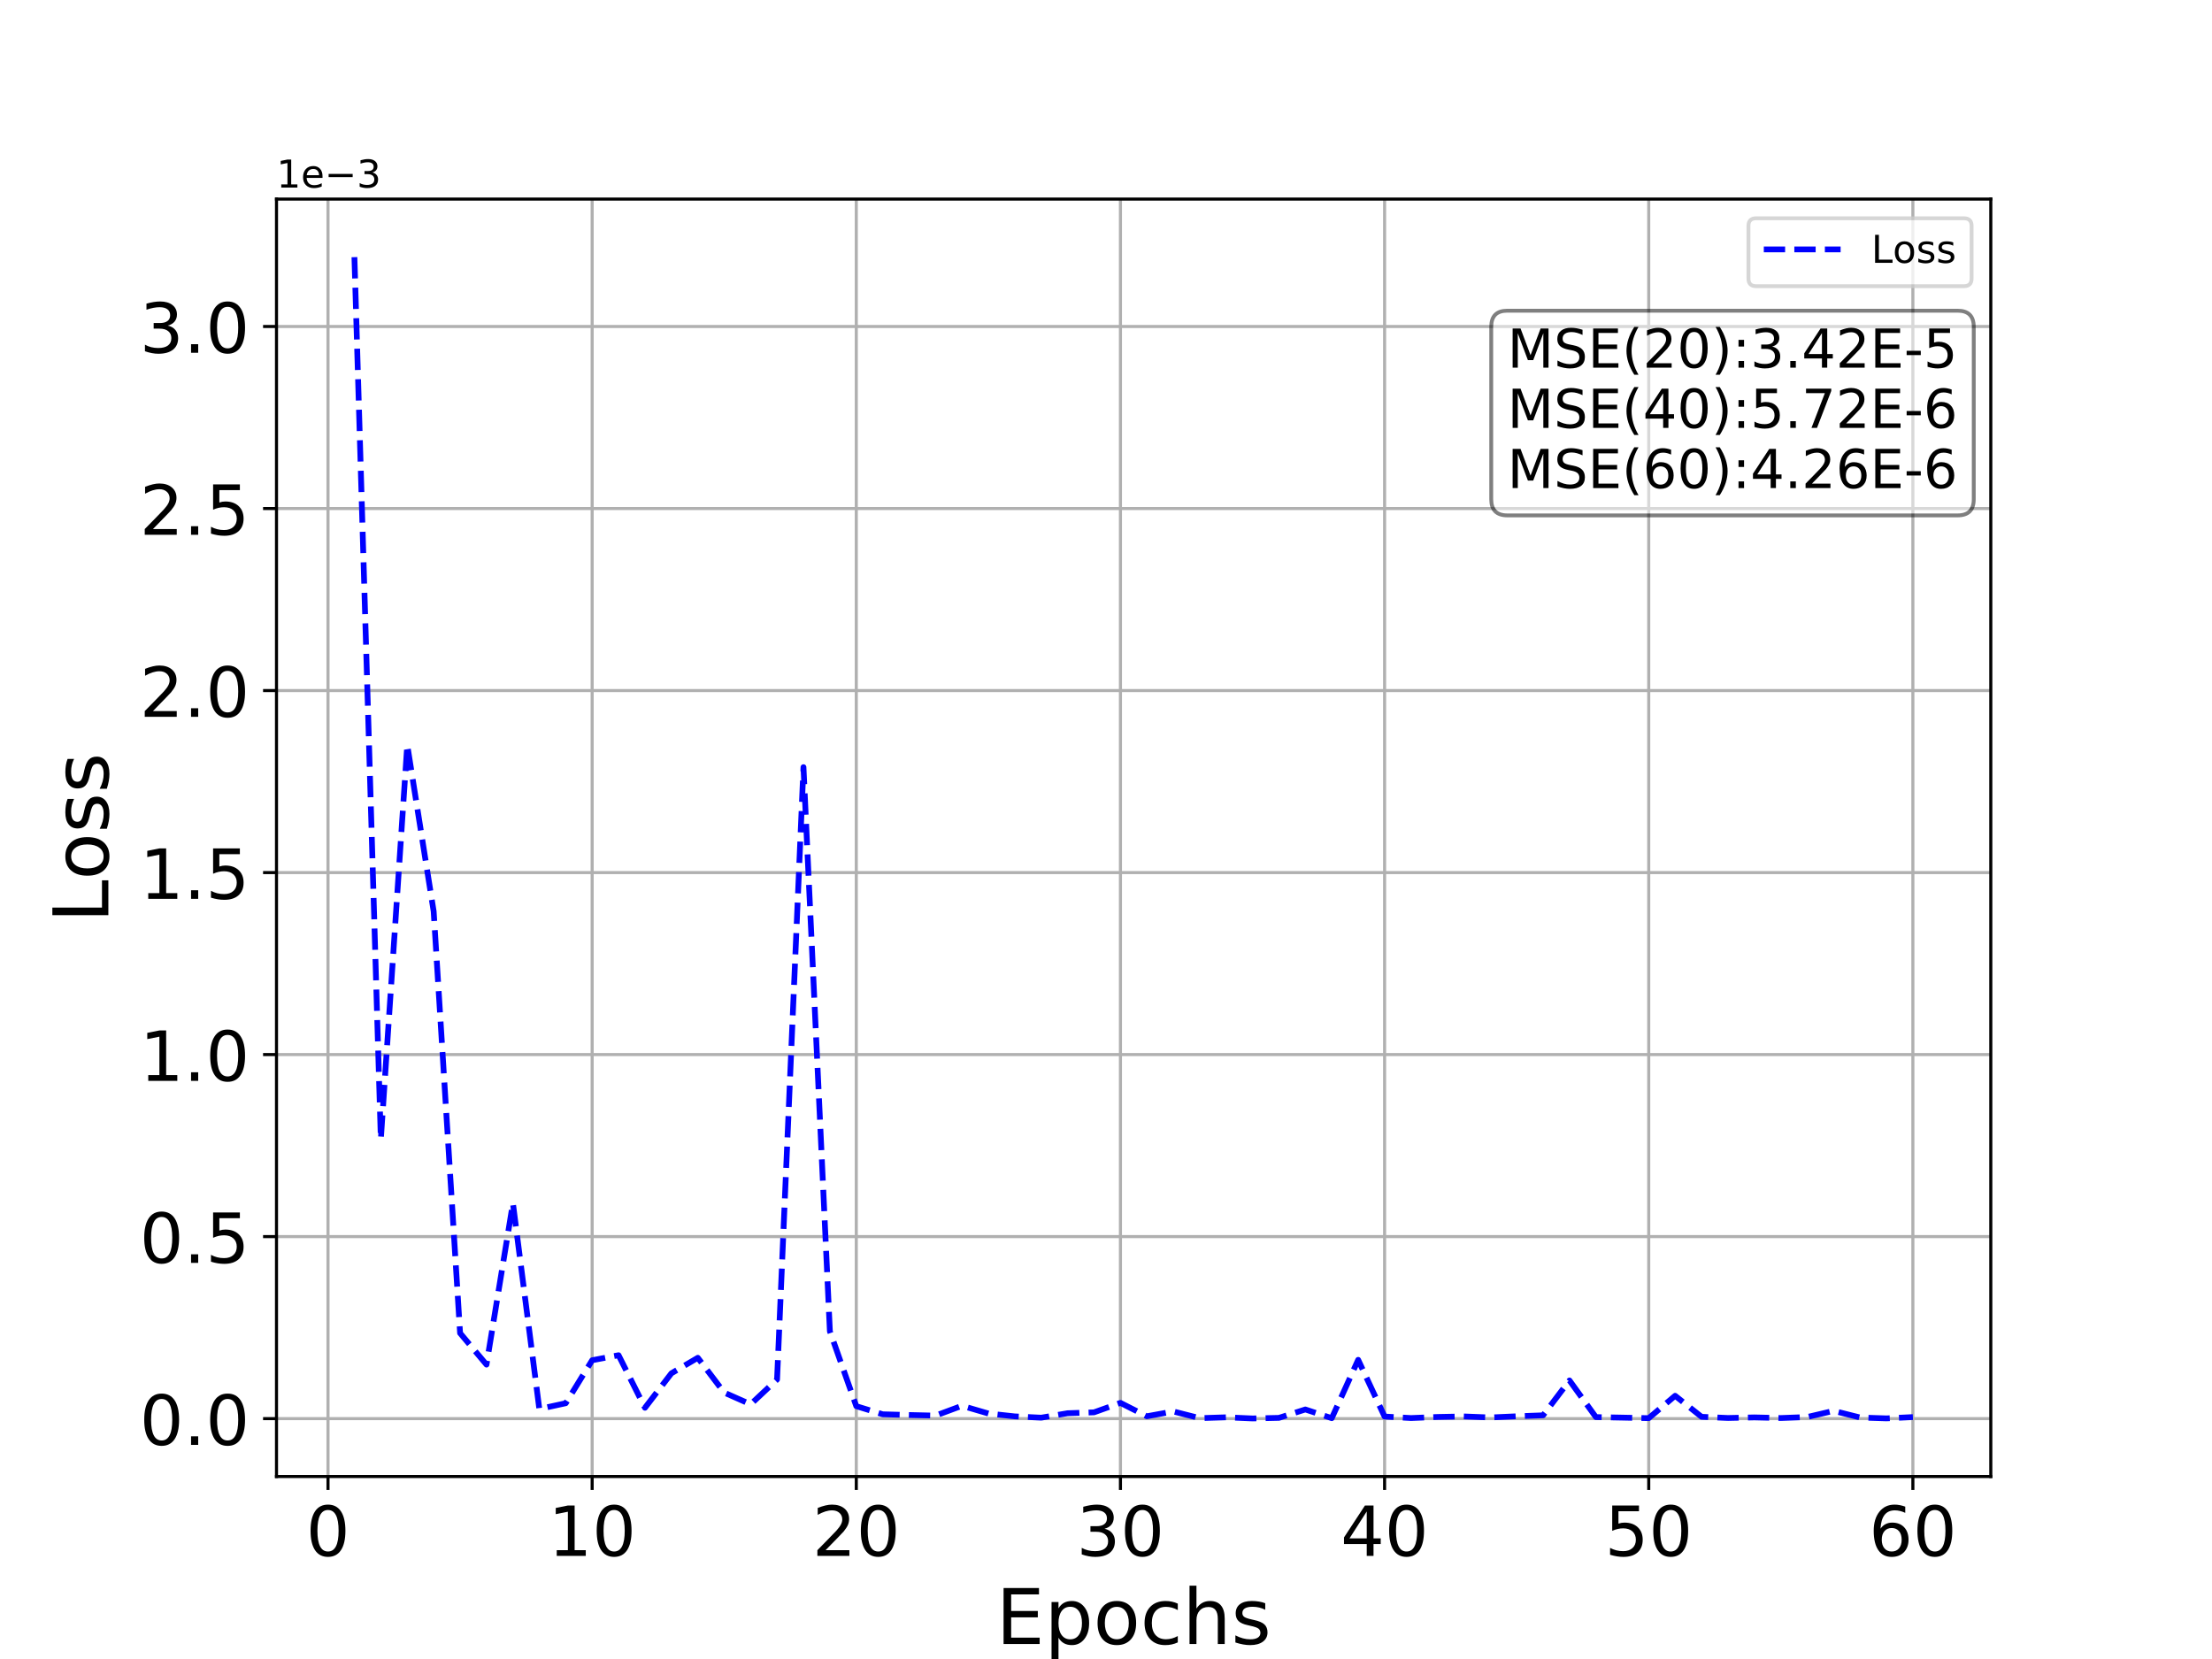
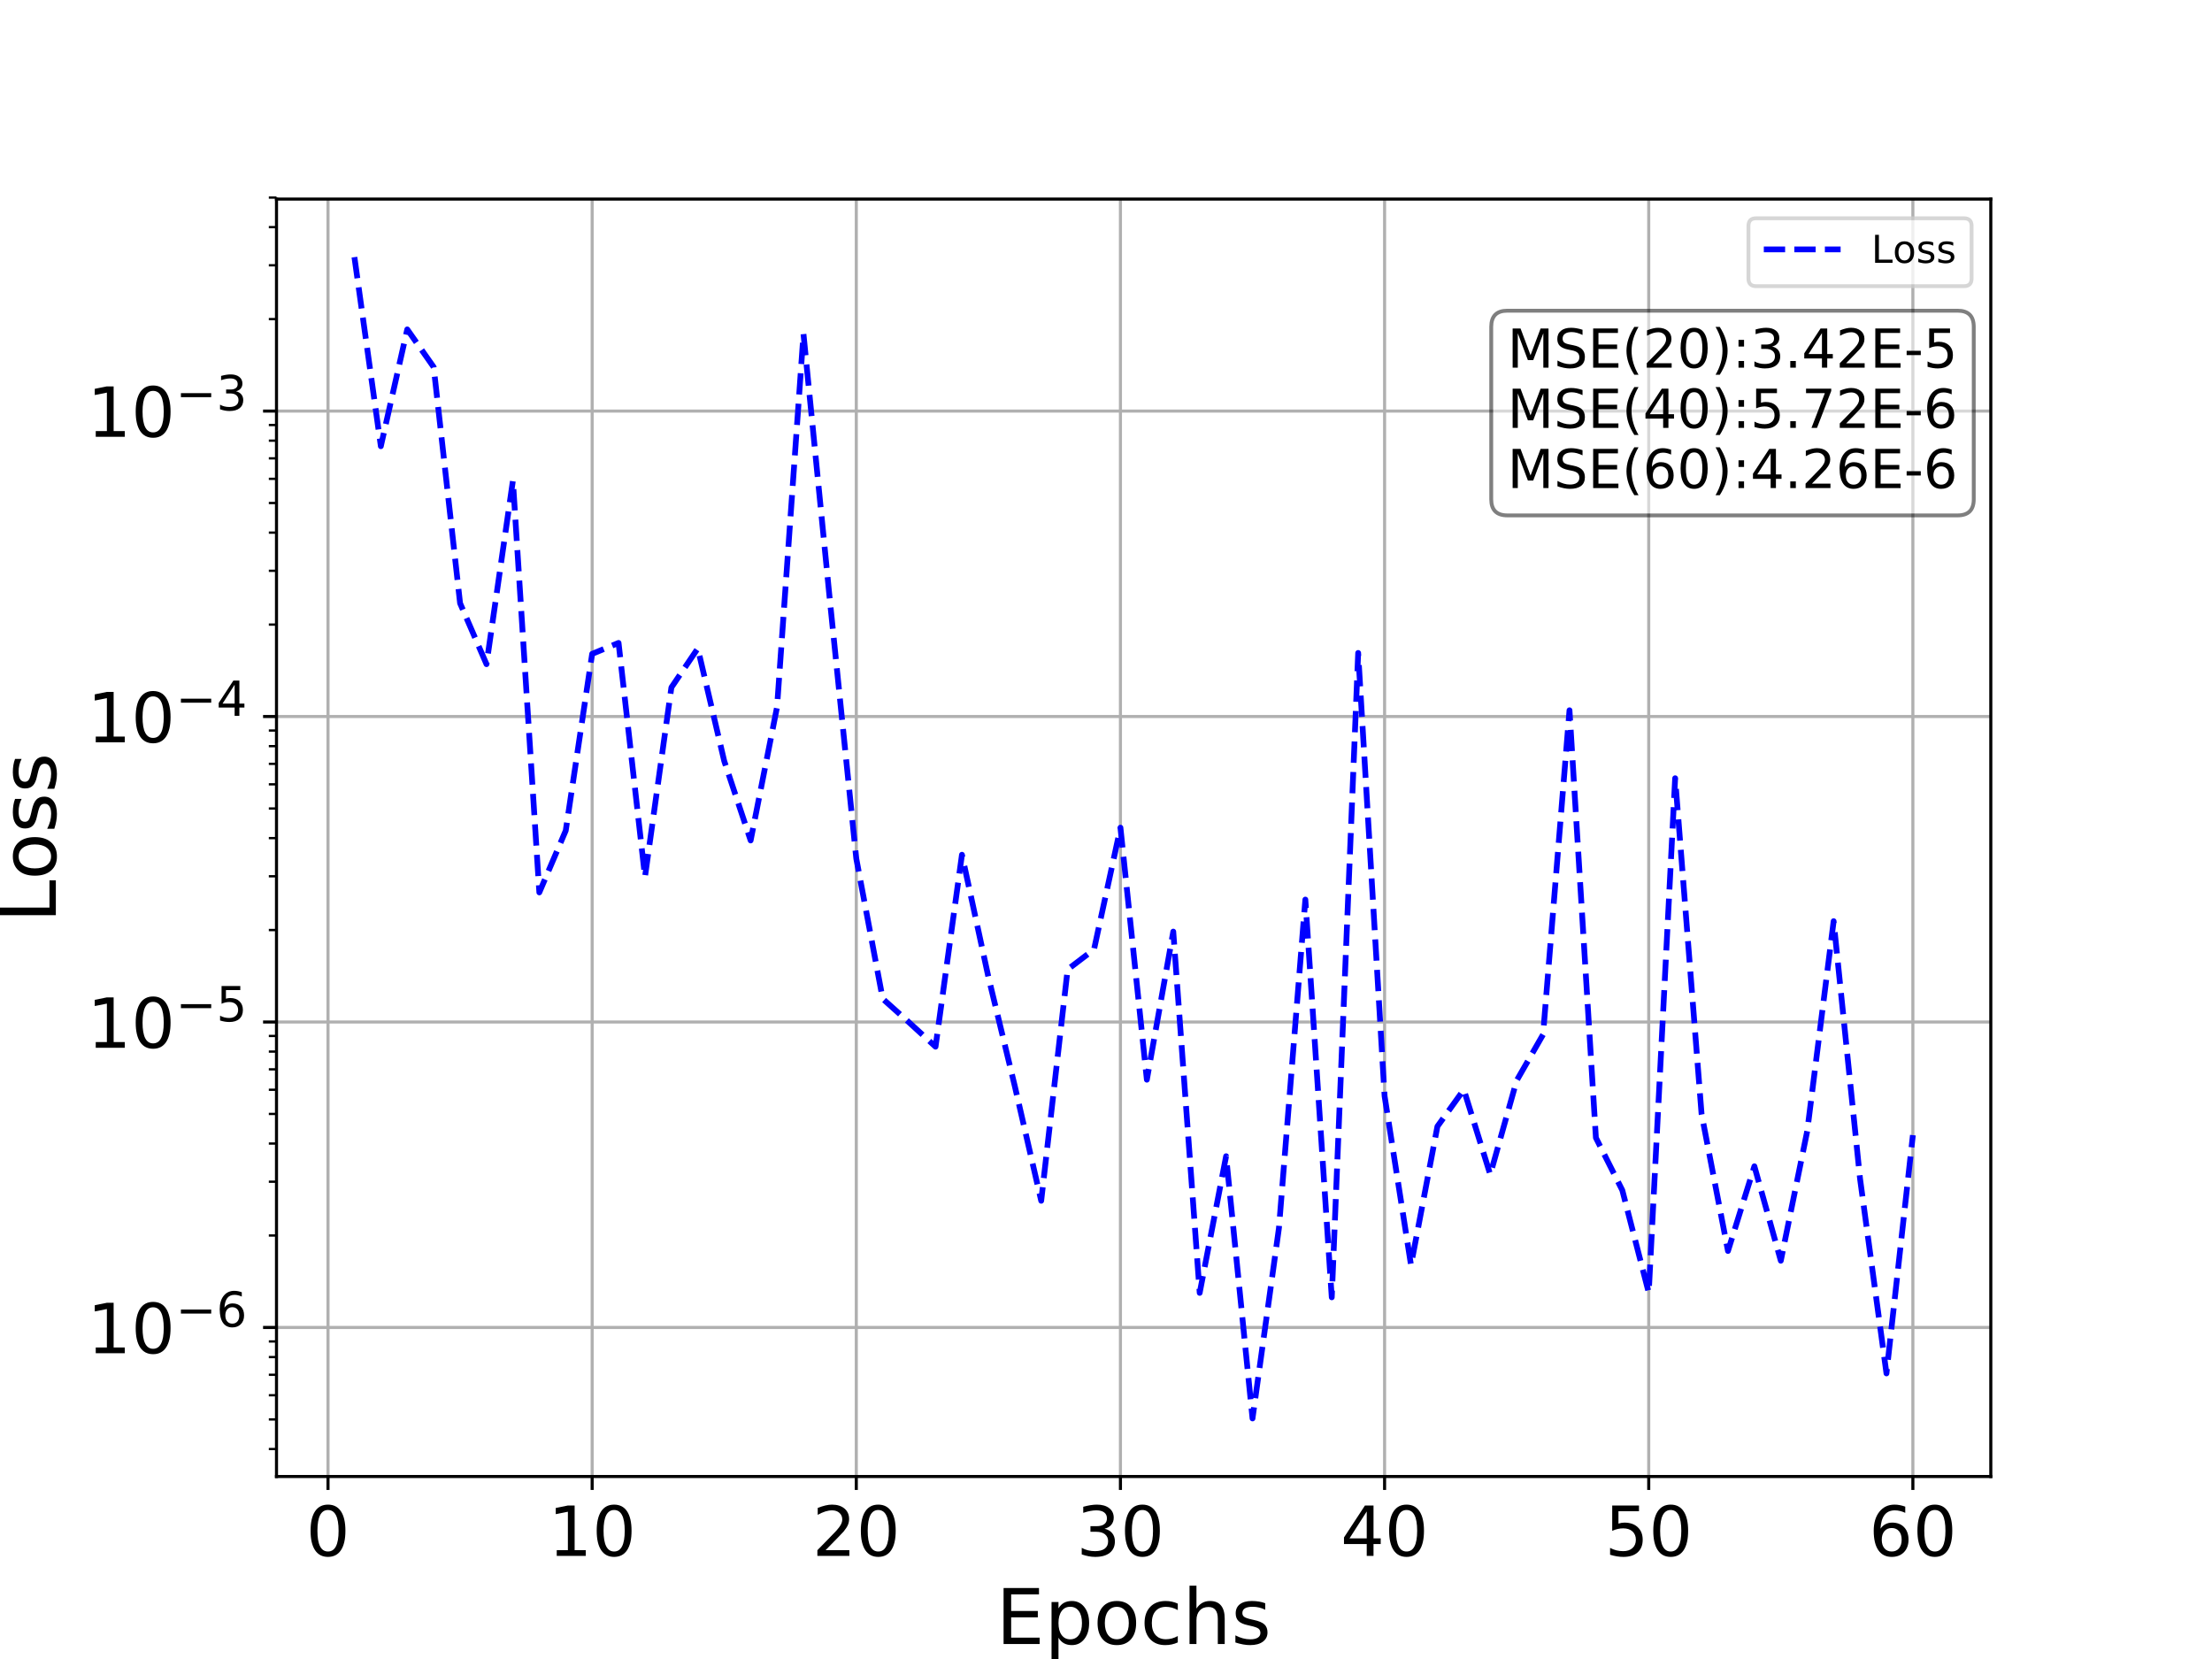
<svg xmlns="http://www.w3.org/2000/svg" xmlns:xlink="http://www.w3.org/1999/xlink" height="432pt" version="1.1" viewBox="0 0 576 432" width="576pt">
  <defs>
    <style type="text/css">
*{stroke-linecap:butt;stroke-linejoin:round;}
  </style>
  </defs>
  <g id="figure_1">
    <g id="patch_1">
      <path d="M 0 432  L 576 432  L 576 0  L 0 0  z " style="fill:#ffffff;" />
    </g>
    <g id="axes_1">
      <g id="patch_2">
        <path d="M 72 384.48  L 518.4 384.48  L 518.4 51.84  L 72 51.84  z " style="fill:#ffffff;" />
      </g>
      <g id="matplotlib.axis_1">
        <g id="xtick_1">
          <g id="line2d_1">
-             <path clip-path="url(#p866dbdeb23)" d="M 85.413 384.48  L 85.413 51.84  " style="fill:none;stroke:#b0b0b0;stroke-linecap:square;stroke-width:0.8;" />
+             <path clip-path="url(#pf0bba46050)" d="M 85.413 384.48  L 85.413 51.84  " style="fill:none;stroke:#b0b0b0;stroke-linecap:square;stroke-width:0.8;" />
          </g>
          <g id="line2d_2">
            <defs>
-               <path d="M 0 0  L 0 3.5  " id="me9e235e0fc" style="stroke:#000000;stroke-width:0.8;" />
-             </defs>
-             <g>
-               <use style="stroke:#000000;stroke-width:0.8;" x="85.413" xlink:href="#me9e235e0fc" y="384.48" />
+               <path d="M 0 0  L 0 3.5  " id="ma2c9f12fac" style="stroke:#000000;stroke-width:0.8;" />
+             </defs>
+             <g>
+               <use style="stroke:#000000;stroke-width:0.8;" x="85.413" xlink:href="#ma2c9f12fac" y="384.48" />
            </g>
          </g>
          <g id="text_1">
            <defs>
              <path d="M 31.781 66.406  Q 24.172 66.406 20.328 58.906  Q 16.5 51.422 16.5 36.375  Q 16.5 21.391 20.328 13.891  Q 24.172 6.391 31.781 6.391  Q 39.453 6.391 43.281 13.891  Q 47.125 21.391 47.125 36.375  Q 47.125 51.422 43.281 58.906  Q 39.453 66.406 31.781 66.406  z M 31.781 74.219  Q 44.047 74.219 50.516 64.516  Q 56.984 54.828 56.984 36.375  Q 56.984 17.969 50.516 8.266  Q 44.047 -1.422 31.781 -1.422  Q 19.531 -1.422 13.062 8.266  Q 6.594 17.969 6.594 36.375  Q 6.594 54.828 13.062 64.516  Q 19.531 74.219 31.781 74.219  z " id="DejaVuSans-30" />
            </defs>
            <g transform="translate(79.68639 405.1572)scale(0.18 -0.18)">
              <use xlink:href="#DejaVuSans-30" />
            </g>
          </g>
        </g>
        <g id="xtick_2">
          <g id="line2d_3">
-             <path clip-path="url(#p866dbdeb23)" d="M 154.195 384.48  L 154.195 51.84  " style="fill:none;stroke:#b0b0b0;stroke-linecap:square;stroke-width:0.8;" />
+             <path clip-path="url(#pf0bba46050)" d="M 154.195 384.48  L 154.195 51.84  " style="fill:none;stroke:#b0b0b0;stroke-linecap:square;stroke-width:0.8;" />
          </g>
          <g id="line2d_4">
            <g>
-               <use style="stroke:#000000;stroke-width:0.8;" x="154.195" xlink:href="#me9e235e0fc" y="384.48" />
+               <use style="stroke:#000000;stroke-width:0.8;" x="154.195" xlink:href="#ma2c9f12fac" y="384.48" />
            </g>
          </g>
          <g id="text_2">
            <defs>
              <path d="M 12.406 8.297  L 28.516 8.297  L 28.516 63.922  L 10.984 60.406  L 10.984 69.391  L 28.422 72.906  L 38.281 72.906  L 38.281 8.297  L 54.391 8.297  L 54.391 0  L 12.406 0  z " id="DejaVuSans-31" />
            </defs>
            <g transform="translate(142.7429 405.1572)scale(0.18 -0.18)">
              <use xlink:href="#DejaVuSans-31" />
              <use x="63.623" xlink:href="#DejaVuSans-30" />
            </g>
          </g>
        </g>
        <g id="xtick_3">
          <g id="line2d_5">
-             <path clip-path="url(#p866dbdeb23)" d="M 222.978 384.48  L 222.978 51.84  " style="fill:none;stroke:#b0b0b0;stroke-linecap:square;stroke-width:0.8;" />
+             <path clip-path="url(#pf0bba46050)" d="M 222.978 384.48  L 222.978 51.84  " style="fill:none;stroke:#b0b0b0;stroke-linecap:square;stroke-width:0.8;" />
          </g>
          <g id="line2d_6">
            <g>
-               <use style="stroke:#000000;stroke-width:0.8;" x="222.978" xlink:href="#me9e235e0fc" y="384.48" />
+               <use style="stroke:#000000;stroke-width:0.8;" x="222.978" xlink:href="#ma2c9f12fac" y="384.48" />
            </g>
          </g>
          <g id="text_3">
            <defs>
              <path d="M 19.188 8.297  L 53.609 8.297  L 53.609 0  L 7.328 0  L 7.328 8.297  Q 12.938 14.109 22.625 23.891  Q 32.328 33.688 34.812 36.531  Q 39.547 41.844 41.422 45.531  Q 43.312 49.219 43.312 52.781  Q 43.312 58.594 39.234 62.25  Q 35.156 65.922 28.609 65.922  Q 23.969 65.922 18.812 64.312  Q 13.672 62.703 7.812 59.422  L 7.812 69.391  Q 13.766 71.781 18.938 73  Q 24.125 74.219 28.422 74.219  Q 39.75 74.219 46.484 68.547  Q 53.219 62.891 53.219 53.422  Q 53.219 48.922 51.531 44.891  Q 49.859 40.875 45.406 35.406  Q 44.188 33.984 37.641 27.219  Q 31.109 20.453 19.188 8.297  z " id="DejaVuSans-32" />
            </defs>
            <g transform="translate(211.5256 405.1572)scale(0.18 -0.18)">
              <use xlink:href="#DejaVuSans-32" />
              <use x="63.623" xlink:href="#DejaVuSans-30" />
            </g>
          </g>
        </g>
        <g id="xtick_4">
          <g id="line2d_7">
-             <path clip-path="url(#p866dbdeb23)" d="M 291.761 384.48  L 291.761 51.84  " style="fill:none;stroke:#b0b0b0;stroke-linecap:square;stroke-width:0.8;" />
+             <path clip-path="url(#pf0bba46050)" d="M 291.761 384.48  L 291.761 51.84  " style="fill:none;stroke:#b0b0b0;stroke-linecap:square;stroke-width:0.8;" />
          </g>
          <g id="line2d_8">
            <g>
-               <use style="stroke:#000000;stroke-width:0.8;" x="291.761" xlink:href="#me9e235e0fc" y="384.48" />
+               <use style="stroke:#000000;stroke-width:0.8;" x="291.761" xlink:href="#ma2c9f12fac" y="384.48" />
            </g>
          </g>
          <g id="text_4">
            <defs>
              <path d="M 40.578 39.312  Q 47.656 37.797 51.625 33  Q 55.609 28.219 55.609 21.188  Q 55.609 10.406 48.188 4.484  Q 40.766 -1.422 27.094 -1.422  Q 22.516 -1.422 17.656 -0.516  Q 12.797 0.391 7.625 2.203  L 7.625 11.719  Q 11.719 9.328 16.594 8.109  Q 21.484 6.891 26.812 6.891  Q 36.078 6.891 40.938 10.547  Q 45.797 14.203 45.797 21.188  Q 45.797 27.641 41.281 31.266  Q 36.766 34.906 28.719 34.906  L 20.219 34.906  L 20.219 43.016  L 29.109 43.016  Q 36.375 43.016 40.234 45.922  Q 44.094 48.828 44.094 54.297  Q 44.094 59.906 40.109 62.906  Q 36.141 65.922 28.719 65.922  Q 24.656 65.922 20.016 65.031  Q 15.375 64.156 9.812 62.312  L 9.812 71.094  Q 15.438 72.656 20.344 73.438  Q 25.25 74.219 29.594 74.219  Q 40.828 74.219 47.359 69.109  Q 53.906 64.016 53.906 55.328  Q 53.906 49.266 50.438 45.094  Q 46.969 40.922 40.578 39.312  z " id="DejaVuSans-33" />
            </defs>
            <g transform="translate(280.3084 405.1572)scale(0.18 -0.18)">
              <use xlink:href="#DejaVuSans-33" />
              <use x="63.623" xlink:href="#DejaVuSans-30" />
            </g>
          </g>
        </g>
        <g id="xtick_5">
          <g id="line2d_9">
-             <path clip-path="url(#p866dbdeb23)" d="M 360.544 384.48  L 360.544 51.84  " style="fill:none;stroke:#b0b0b0;stroke-linecap:square;stroke-width:0.8;" />
+             <path clip-path="url(#pf0bba46050)" d="M 360.544 384.48  L 360.544 51.84  " style="fill:none;stroke:#b0b0b0;stroke-linecap:square;stroke-width:0.8;" />
          </g>
          <g id="line2d_10">
            <g>
-               <use style="stroke:#000000;stroke-width:0.8;" x="360.544" xlink:href="#me9e235e0fc" y="384.48" />
+               <use style="stroke:#000000;stroke-width:0.8;" x="360.544" xlink:href="#ma2c9f12fac" y="384.48" />
            </g>
          </g>
          <g id="text_5">
            <defs>
              <path d="M 37.797 64.312  L 12.891 25.391  L 37.797 25.391  z M 35.203 72.906  L 47.609 72.906  L 47.609 25.391  L 58.016 25.391  L 58.016 17.188  L 47.609 17.188  L 47.609 0  L 37.797 0  L 37.797 17.188  L 4.891 17.188  L 4.891 26.703  z " id="DejaVuSans-34" />
            </defs>
            <g transform="translate(349.0911 405.1572)scale(0.18 -0.18)">
              <use xlink:href="#DejaVuSans-34" />
              <use x="63.623" xlink:href="#DejaVuSans-30" />
            </g>
          </g>
        </g>
        <g id="xtick_6">
          <g id="line2d_11">
-             <path clip-path="url(#p866dbdeb23)" d="M 429.326 384.48  L 429.326 51.84  " style="fill:none;stroke:#b0b0b0;stroke-linecap:square;stroke-width:0.8;" />
+             <path clip-path="url(#pf0bba46050)" d="M 429.326 384.48  L 429.326 51.84  " style="fill:none;stroke:#b0b0b0;stroke-linecap:square;stroke-width:0.8;" />
          </g>
          <g id="line2d_12">
            <g>
-               <use style="stroke:#000000;stroke-width:0.8;" x="429.326" xlink:href="#me9e235e0fc" y="384.48" />
+               <use style="stroke:#000000;stroke-width:0.8;" x="429.326" xlink:href="#ma2c9f12fac" y="384.48" />
            </g>
          </g>
          <g id="text_6">
            <defs>
              <path d="M 10.797 72.906  L 49.516 72.906  L 49.516 64.594  L 19.828 64.594  L 19.828 46.734  Q 21.969 47.469 24.109 47.828  Q 26.266 48.188 28.422 48.188  Q 40.625 48.188 47.75 41.5  Q 54.891 34.812 54.891 23.391  Q 54.891 11.625 47.562 5.094  Q 40.234 -1.422 26.906 -1.422  Q 22.312 -1.422 17.547 -0.641  Q 12.797 0.141 7.719 1.703  L 7.719 11.625  Q 12.109 9.234 16.797 8.062  Q 21.484 6.891 26.703 6.891  Q 35.156 6.891 40.078 11.328  Q 45.016 15.766 45.016 23.391  Q 45.016 31 40.078 35.438  Q 35.156 39.891 26.703 39.891  Q 22.75 39.891 18.812 39.016  Q 14.891 38.141 10.797 36.281  z " id="DejaVuSans-35" />
            </defs>
            <g transform="translate(417.8738 405.1572)scale(0.18 -0.18)">
              <use xlink:href="#DejaVuSans-35" />
              <use x="63.623" xlink:href="#DejaVuSans-30" />
            </g>
          </g>
        </g>
        <g id="xtick_7">
          <g id="line2d_13">
-             <path clip-path="url(#p866dbdeb23)" d="M 498.109 384.48  L 498.109 51.84  " style="fill:none;stroke:#b0b0b0;stroke-linecap:square;stroke-width:0.8;" />
+             <path clip-path="url(#pf0bba46050)" d="M 498.109 384.48  L 498.109 51.84  " style="fill:none;stroke:#b0b0b0;stroke-linecap:square;stroke-width:0.8;" />
          </g>
          <g id="line2d_14">
            <g>
-               <use style="stroke:#000000;stroke-width:0.8;" x="498.109" xlink:href="#me9e235e0fc" y="384.48" />
+               <use style="stroke:#000000;stroke-width:0.8;" x="498.109" xlink:href="#ma2c9f12fac" y="384.48" />
            </g>
          </g>
          <g id="text_7">
            <defs>
              <path d="M 33.016 40.375  Q 26.375 40.375 22.484 35.828  Q 18.609 31.297 18.609 23.391  Q 18.609 15.531 22.484 10.953  Q 26.375 6.391 33.016 6.391  Q 39.656 6.391 43.531 10.953  Q 47.406 15.531 47.406 23.391  Q 47.406 31.297 43.531 35.828  Q 39.656 40.375 33.016 40.375  z M 52.594 71.297  L 52.594 62.312  Q 48.875 64.062 45.094 64.984  Q 41.312 65.922 37.594 65.922  Q 27.828 65.922 22.672 59.328  Q 17.531 52.734 16.797 39.406  Q 19.672 43.656 24.016 45.922  Q 28.375 48.188 33.594 48.188  Q 44.578 48.188 50.953 41.516  Q 57.328 34.859 57.328 23.391  Q 57.328 12.156 50.688 5.359  Q 44.047 -1.422 33.016 -1.422  Q 20.359 -1.422 13.672 8.266  Q 6.984 17.969 6.984 36.375  Q 6.984 53.656 15.188 63.938  Q 23.391 74.219 37.203 74.219  Q 40.922 74.219 44.703 73.484  Q 48.484 72.75 52.594 71.297  z " id="DejaVuSans-36" />
            </defs>
            <g transform="translate(486.6566 405.1572)scale(0.18 -0.18)">
              <use xlink:href="#DejaVuSans-36" />
              <use x="63.623" xlink:href="#DejaVuSans-30" />
            </g>
          </g>
        </g>
        <g id="text_8">
          <defs>
            <path d="M 9.812 72.906  L 55.906 72.906  L 55.906 64.594  L 19.672 64.594  L 19.672 43.016  L 54.391 43.016  L 54.391 34.719  L 19.672 34.719  L 19.672 8.297  L 56.781 8.297  L 56.781 0  L 9.812 0  z " id="DejaVuSans-45" />
            <path d="M 18.109 8.203  L 18.109 -20.797  L 9.078 -20.797  L 9.078 54.688  L 18.109 54.688  L 18.109 46.391  Q 20.953 51.266 25.266 53.625  Q 29.594 56 35.594 56  Q 45.562 56 51.781 48.094  Q 58.016 40.188 58.016 27.297  Q 58.016 14.406 51.781 6.484  Q 45.562 -1.422 35.594 -1.422  Q 29.594 -1.422 25.266 0.953  Q 20.953 3.328 18.109 8.203  z M 48.688 27.297  Q 48.688 37.203 44.609 42.844  Q 40.531 48.484 33.406 48.484  Q 26.266 48.484 22.188 42.844  Q 18.109 37.203 18.109 27.297  Q 18.109 17.391 22.188 11.75  Q 26.266 6.109 33.406 6.109  Q 40.531 6.109 44.609 11.75  Q 48.688 17.391 48.688 27.297  z " id="DejaVuSans-70" />
            <path d="M 30.609 48.391  Q 23.391 48.391 19.188 42.75  Q 14.984 37.109 14.984 27.297  Q 14.984 17.484 19.156 11.844  Q 23.344 6.203 30.609 6.203  Q 37.797 6.203 41.984 11.859  Q 46.188 17.531 46.188 27.297  Q 46.188 37.016 41.984 42.703  Q 37.797 48.391 30.609 48.391  z M 30.609 56  Q 42.328 56 49.016 48.375  Q 55.719 40.766 55.719 27.297  Q 55.719 13.875 49.016 6.219  Q 42.328 -1.422 30.609 -1.422  Q 18.844 -1.422 12.172 6.219  Q 5.516 13.875 5.516 27.297  Q 5.516 40.766 12.172 48.375  Q 18.844 56 30.609 56  z " id="DejaVuSans-6f" />
            <path d="M 48.781 52.594  L 48.781 44.188  Q 44.969 46.297 41.141 47.344  Q 37.312 48.391 33.406 48.391  Q 24.656 48.391 19.812 42.844  Q 14.984 37.312 14.984 27.297  Q 14.984 17.281 19.812 11.734  Q 24.656 6.203 33.406 6.203  Q 37.312 6.203 41.141 7.25  Q 44.969 8.297 48.781 10.406  L 48.781 2.094  Q 45.016 0.344 40.984 -0.531  Q 36.969 -1.422 32.422 -1.422  Q 20.062 -1.422 12.781 6.344  Q 5.516 14.109 5.516 27.297  Q 5.516 40.672 12.859 48.328  Q 20.219 56 33.016 56  Q 37.156 56 41.109 55.141  Q 45.062 54.297 48.781 52.594  z " id="DejaVuSans-63" />
            <path d="M 54.891 33.016  L 54.891 0  L 45.906 0  L 45.906 32.719  Q 45.906 40.484 42.875 44.328  Q 39.844 48.188 33.797 48.188  Q 26.516 48.188 22.312 43.547  Q 18.109 38.922 18.109 30.906  L 18.109 0  L 9.078 0  L 9.078 75.984  L 18.109 75.984  L 18.109 46.188  Q 21.344 51.125 25.703 53.562  Q 30.078 56 35.797 56  Q 45.219 56 50.047 50.172  Q 54.891 44.344 54.891 33.016  z " id="DejaVuSans-68" />
            <path d="M 44.281 53.078  L 44.281 44.578  Q 40.484 46.531 36.375 47.5  Q 32.281 48.484 27.875 48.484  Q 21.188 48.484 17.844 46.438  Q 14.5 44.391 14.5 40.281  Q 14.5 37.156 16.891 35.375  Q 19.281 33.594 26.516 31.984  L 29.594 31.297  Q 39.156 29.25 43.188 25.516  Q 47.219 21.781 47.219 15.094  Q 47.219 7.469 41.188 3.016  Q 35.156 -1.422 24.609 -1.422  Q 20.219 -1.422 15.453 -0.562  Q 10.688 0.297 5.422 2  L 5.422 11.281  Q 10.406 8.688 15.234 7.391  Q 20.062 6.109 24.812 6.109  Q 31.156 6.109 34.562 8.281  Q 37.984 10.453 37.984 14.406  Q 37.984 18.062 35.516 20.016  Q 33.062 21.969 24.703 23.781  L 21.578 24.516  Q 13.234 26.266 9.516 29.906  Q 5.812 33.547 5.812 39.891  Q 5.812 47.609 11.281 51.797  Q 16.75 56 26.812 56  Q 31.781 56 36.172 55.266  Q 40.578 54.547 44.281 53.078  z " id="DejaVuSans-73" />
          </defs>
          <g transform="translate(259.3687 428.0975)scale(0.2 -0.2)">
            <use xlink:href="#DejaVuSans-45" />
            <use x="63.184" xlink:href="#DejaVuSans-70" />
            <use x="126.66" xlink:href="#DejaVuSans-6f" />
            <use x="187.842" xlink:href="#DejaVuSans-63" />
            <use x="242.822" xlink:href="#DejaVuSans-68" />
            <use x="306.201" xlink:href="#DejaVuSans-73" />
          </g>
        </g>
      </g>
      <g id="matplotlib.axis_2">
        <g id="ytick_1">
          <g id="line2d_15">
-             <path clip-path="url(#p866dbdeb23)" d="M 72 369.408  L 518.4 369.408  " style="fill:none;stroke:#b0b0b0;stroke-linecap:square;stroke-width:0.8;" />
+             <path clip-path="url(#pf0bba46050)" d="M 72 345.669  L 518.4 345.669  " style="fill:none;stroke:#b0b0b0;stroke-linecap:square;stroke-width:0.8;" />
          </g>
          <g id="line2d_16">
            <defs>
-               <path d="M 0 0  L -3.5 0  " id="mf5c4c6ce49" style="stroke:#000000;stroke-width:0.8;" />
-             </defs>
-             <g>
-               <use style="stroke:#000000;stroke-width:0.8;" x="72" xlink:href="#mf5c4c6ce49" y="369.408" />
+               <path d="M 0 0  L -3.5 0  " id="m889a7b308f" style="stroke:#000000;stroke-width:0.8;" />
+             </defs>
+             <g>
+               <use style="stroke:#000000;stroke-width:0.8;" x="72" xlink:href="#m889a7b308f" y="345.669" />
            </g>
          </g>
          <g id="text_9">
            <defs>
-               <path d="M 10.688 12.406  L 21 12.406  L 21 0  L 10.688 0  z " id="DejaVuSans-2e" />
-             </defs>
-             <g transform="translate(36.37438 376.2463)scale(0.18 -0.18)">
-               <use xlink:href="#DejaVuSans-30" />
-               <use x="63.623" xlink:href="#DejaVuSans-2e" />
-               <use x="95.41" xlink:href="#DejaVuSans-30" />
+               <path d="M 10.594 35.5  L 73.188 35.5  L 73.188 27.203  L 10.594 27.203  z " id="DejaVuSans-2212" />
+             </defs>
+             <g transform="translate(22.7 352.5077)scale(0.18 -0.18)">
+               <use transform="translate(0 0.765625)" xlink:href="#DejaVuSans-31" />
+               <use transform="translate(63.62305 0.765625)" xlink:href="#DejaVuSans-30" />
+               <use transform="translate(128.2031 39.04688)scale(0.7)" xlink:href="#DejaVuSans-2212" />
+               <use transform="translate(186.8555 39.04688)scale(0.7)" xlink:href="#DejaVuSans-36" />
            </g>
          </g>
        </g>
        <g id="ytick_2">
          <g id="line2d_17">
-             <path clip-path="url(#p866dbdeb23)" d="M 72 322.01  L 518.4 322.01  " style="fill:none;stroke:#b0b0b0;stroke-linecap:square;stroke-width:0.8;" />
+             <path clip-path="url(#pf0bba46050)" d="M 72 266.126  L 518.4 266.126  " style="fill:none;stroke:#b0b0b0;stroke-linecap:square;stroke-width:0.8;" />
          </g>
          <g id="line2d_18">
            <g>
-               <use style="stroke:#000000;stroke-width:0.8;" x="72" xlink:href="#mf5c4c6ce49" y="322.01" />
+               <use style="stroke:#000000;stroke-width:0.8;" x="72" xlink:href="#m889a7b308f" y="266.126" />
            </g>
          </g>
          <g id="text_10">
-             <g transform="translate(36.37438 328.8487)scale(0.18 -0.18)">
-               <use xlink:href="#DejaVuSans-30" />
-               <use x="63.623" xlink:href="#DejaVuSans-2e" />
-               <use x="95.41" xlink:href="#DejaVuSans-35" />
+             <g transform="translate(22.7 272.9643)scale(0.18 -0.18)">
+               <use transform="translate(0 0.684375)" xlink:href="#DejaVuSans-31" />
+               <use transform="translate(63.62305 0.684375)" xlink:href="#DejaVuSans-30" />
+               <use transform="translate(128.2031 38.96563)scale(0.7)" xlink:href="#DejaVuSans-2212" />
+               <use transform="translate(186.8555 38.96563)scale(0.7)" xlink:href="#DejaVuSans-35" />
            </g>
          </g>
        </g>
        <g id="ytick_3">
          <g id="line2d_19">
-             <path clip-path="url(#p866dbdeb23)" d="M 72 274.613  L 518.4 274.613  " style="fill:none;stroke:#b0b0b0;stroke-linecap:square;stroke-width:0.8;" />
+             <path clip-path="url(#pf0bba46050)" d="M 72 186.582  L 518.4 186.582  " style="fill:none;stroke:#b0b0b0;stroke-linecap:square;stroke-width:0.8;" />
          </g>
          <g id="line2d_20">
            <g>
-               <use style="stroke:#000000;stroke-width:0.8;" x="72" xlink:href="#mf5c4c6ce49" y="274.613" />
+               <use style="stroke:#000000;stroke-width:0.8;" x="72" xlink:href="#m889a7b308f" y="186.582" />
            </g>
          </g>
          <g id="text_11">
-             <g transform="translate(36.37438 281.4512)scale(0.18 -0.18)">
-               <use xlink:href="#DejaVuSans-31" />
-               <use x="63.623" xlink:href="#DejaVuSans-2e" />
-               <use x="95.41" xlink:href="#DejaVuSans-30" />
+             <g transform="translate(22.7 193.421)scale(0.18 -0.18)">
+               <use transform="translate(0 0.684375)" xlink:href="#DejaVuSans-31" />
+               <use transform="translate(63.62305 0.684375)" xlink:href="#DejaVuSans-30" />
+               <use transform="translate(128.2031 38.96563)scale(0.7)" xlink:href="#DejaVuSans-2212" />
+               <use transform="translate(186.8555 38.96563)scale(0.7)" xlink:href="#DejaVuSans-34" />
            </g>
          </g>
        </g>
        <g id="ytick_4">
          <g id="line2d_21">
-             <path clip-path="url(#p866dbdeb23)" d="M 72 227.215  L 518.4 227.215  " style="fill:none;stroke:#b0b0b0;stroke-linecap:square;stroke-width:0.8;" />
+             <path clip-path="url(#pf0bba46050)" d="M 72 107.039  L 518.4 107.039  " style="fill:none;stroke:#b0b0b0;stroke-linecap:square;stroke-width:0.8;" />
          </g>
          <g id="line2d_22">
            <g>
-               <use style="stroke:#000000;stroke-width:0.8;" x="72" xlink:href="#mf5c4c6ce49" y="227.215" />
+               <use style="stroke:#000000;stroke-width:0.8;" x="72" xlink:href="#m889a7b308f" y="107.039" />
            </g>
          </g>
          <g id="text_12">
-             <g transform="translate(36.37438 234.0536)scale(0.18 -0.18)">
-               <use xlink:href="#DejaVuSans-31" />
-               <use x="63.623" xlink:href="#DejaVuSans-2e" />
-               <use x="95.41" xlink:href="#DejaVuSans-35" />
+             <g transform="translate(22.7 113.8776)scale(0.18 -0.18)">
+               <use transform="translate(0 0.765625)" xlink:href="#DejaVuSans-31" />
+               <use transform="translate(63.62305 0.765625)" xlink:href="#DejaVuSans-30" />
+               <use transform="translate(128.2031 39.04688)scale(0.7)" xlink:href="#DejaVuSans-2212" />
+               <use transform="translate(186.8555 39.04688)scale(0.7)" xlink:href="#DejaVuSans-33" />
            </g>
          </g>
        </g>
        <g id="ytick_5">
          <g id="line2d_23">
-             <path clip-path="url(#p866dbdeb23)" d="M 72 179.817  L 518.4 179.817  " style="fill:none;stroke:#b0b0b0;stroke-linecap:square;stroke-width:0.8;" />
-           </g>
+             <defs>
+               <path d="M 0 0  L -2 0  " id="m22f351c908" style="stroke:#000000;stroke-width:0.6;" />
+             </defs>
+             <g>
+               <use style="stroke:#000000;stroke-width:0.6;" x="72" xlink:href="#m22f351c908" y="377.323" />
+             </g>
+           </g>
+         </g>
+         <g id="ytick_6">
          <g id="line2d_24">
            <g>
-               <use style="stroke:#000000;stroke-width:0.8;" x="72" xlink:href="#mf5c4c6ce49" y="179.817" />
-             </g>
-           </g>
-           <g id="text_13">
-             <g transform="translate(36.37438 186.656)scale(0.18 -0.18)">
-               <use xlink:href="#DejaVuSans-32" />
-               <use x="63.623" xlink:href="#DejaVuSans-2e" />
-               <use x="95.41" xlink:href="#DejaVuSans-30" />
-             </g>
-           </g>
-         </g>
-         <g id="ytick_6">
+               <use style="stroke:#000000;stroke-width:0.6;" x="72" xlink:href="#m22f351c908" y="369.614" />
+             </g>
+           </g>
+         </g>
+         <g id="ytick_7">
          <g id="line2d_25">
-             <path clip-path="url(#p866dbdeb23)" d="M 72 132.42  L 518.4 132.42  " style="fill:none;stroke:#b0b0b0;stroke-linecap:square;stroke-width:0.8;" />
-           </g>
+             <g>
+               <use style="stroke:#000000;stroke-width:0.6;" x="72" xlink:href="#m22f351c908" y="363.316" />
+             </g>
+           </g>
+         </g>
+         <g id="ytick_8">
          <g id="line2d_26">
            <g>
-               <use style="stroke:#000000;stroke-width:0.8;" x="72" xlink:href="#mf5c4c6ce49" y="132.42" />
-             </g>
-           </g>
-           <g id="text_14">
-             <g transform="translate(36.37438 139.2584)scale(0.18 -0.18)">
-               <use xlink:href="#DejaVuSans-32" />
-               <use x="63.623" xlink:href="#DejaVuSans-2e" />
-               <use x="95.41" xlink:href="#DejaVuSans-35" />
-             </g>
-           </g>
-         </g>
-         <g id="ytick_7">
+               <use style="stroke:#000000;stroke-width:0.6;" x="72" xlink:href="#m22f351c908" y="357.99" />
+             </g>
+           </g>
+         </g>
+         <g id="ytick_9">
          <g id="line2d_27">
-             <path clip-path="url(#p866dbdeb23)" d="M 72 85.022  L 518.4 85.022  " style="fill:none;stroke:#b0b0b0;stroke-linecap:square;stroke-width:0.8;" />
-           </g>
+             <g>
+               <use style="stroke:#000000;stroke-width:0.6;" x="72" xlink:href="#m22f351c908" y="353.378" />
+             </g>
+           </g>
+         </g>
+         <g id="ytick_10">
          <g id="line2d_28">
            <g>
-               <use style="stroke:#000000;stroke-width:0.8;" x="72" xlink:href="#mf5c4c6ce49" y="85.022" />
-             </g>
-           </g>
-           <g id="text_15">
-             <g transform="translate(36.37438 91.86078)scale(0.18 -0.18)">
-               <use xlink:href="#DejaVuSans-33" />
-               <use x="63.623" xlink:href="#DejaVuSans-2e" />
-               <use x="95.41" xlink:href="#DejaVuSans-30" />
-             </g>
-           </g>
-         </g>
-         <g id="text_16">
+               <use style="stroke:#000000;stroke-width:0.6;" x="72" xlink:href="#m22f351c908" y="349.309" />
+             </g>
+           </g>
+         </g>
+         <g id="ytick_11">
+           <g id="line2d_29">
+             <g>
+               <use style="stroke:#000000;stroke-width:0.6;" x="72" xlink:href="#m22f351c908" y="321.724" />
+             </g>
+           </g>
+         </g>
+         <g id="ytick_12">
+           <g id="line2d_30">
+             <g>
+               <use style="stroke:#000000;stroke-width:0.6;" x="72" xlink:href="#m22f351c908" y="307.717" />
+             </g>
+           </g>
+         </g>
+         <g id="ytick_13">
+           <g id="line2d_31">
+             <g>
+               <use style="stroke:#000000;stroke-width:0.6;" x="72" xlink:href="#m22f351c908" y="297.779" />
+             </g>
+           </g>
+         </g>
+         <g id="ytick_14">
+           <g id="line2d_32">
+             <g>
+               <use style="stroke:#000000;stroke-width:0.6;" x="72" xlink:href="#m22f351c908" y="290.071" />
+             </g>
+           </g>
+         </g>
+         <g id="ytick_15">
+           <g id="line2d_33">
+             <g>
+               <use style="stroke:#000000;stroke-width:0.6;" x="72" xlink:href="#m22f351c908" y="283.772" />
+             </g>
+           </g>
+         </g>
+         <g id="ytick_16">
+           <g id="line2d_34">
+             <g>
+               <use style="stroke:#000000;stroke-width:0.6;" x="72" xlink:href="#m22f351c908" y="278.447" />
+             </g>
+           </g>
+         </g>
+         <g id="ytick_17">
+           <g id="line2d_35">
+             <g>
+               <use style="stroke:#000000;stroke-width:0.6;" x="72" xlink:href="#m22f351c908" y="273.834" />
+             </g>
+           </g>
+         </g>
+         <g id="ytick_18">
+           <g id="line2d_36">
+             <g>
+               <use style="stroke:#000000;stroke-width:0.6;" x="72" xlink:href="#m22f351c908" y="269.765" />
+             </g>
+           </g>
+         </g>
+         <g id="ytick_19">
+           <g id="line2d_37">
+             <g>
+               <use style="stroke:#000000;stroke-width:0.6;" x="72" xlink:href="#m22f351c908" y="242.181" />
+             </g>
+           </g>
+         </g>
+         <g id="ytick_20">
+           <g id="line2d_38">
+             <g>
+               <use style="stroke:#000000;stroke-width:0.6;" x="72" xlink:href="#m22f351c908" y="228.174" />
+             </g>
+           </g>
+         </g>
+         <g id="ytick_21">
+           <g id="line2d_39">
+             <g>
+               <use style="stroke:#000000;stroke-width:0.6;" x="72" xlink:href="#m22f351c908" y="218.236" />
+             </g>
+           </g>
+         </g>
+         <g id="ytick_22">
+           <g id="line2d_40">
+             <g>
+               <use style="stroke:#000000;stroke-width:0.6;" x="72" xlink:href="#m22f351c908" y="210.527" />
+             </g>
+           </g>
+         </g>
+         <g id="ytick_23">
+           <g id="line2d_41">
+             <g>
+               <use style="stroke:#000000;stroke-width:0.6;" x="72" xlink:href="#m22f351c908" y="204.229" />
+             </g>
+           </g>
+         </g>
+         <g id="ytick_24">
+           <g id="line2d_42">
+             <g>
+               <use style="stroke:#000000;stroke-width:0.6;" x="72" xlink:href="#m22f351c908" y="198.904" />
+             </g>
+           </g>
+         </g>
+         <g id="ytick_25">
+           <g id="line2d_43">
+             <g>
+               <use style="stroke:#000000;stroke-width:0.6;" x="72" xlink:href="#m22f351c908" y="194.291" />
+             </g>
+           </g>
+         </g>
+         <g id="ytick_26">
+           <g id="line2d_44">
+             <g>
+               <use style="stroke:#000000;stroke-width:0.6;" x="72" xlink:href="#m22f351c908" y="190.222" />
+             </g>
+           </g>
+         </g>
+         <g id="ytick_27">
+           <g id="line2d_45">
+             <g>
+               <use style="stroke:#000000;stroke-width:0.6;" x="72" xlink:href="#m22f351c908" y="162.637" />
+             </g>
+           </g>
+         </g>
+         <g id="ytick_28">
+           <g id="line2d_46">
+             <g>
+               <use style="stroke:#000000;stroke-width:0.6;" x="72" xlink:href="#m22f351c908" y="148.631" />
+             </g>
+           </g>
+         </g>
+         <g id="ytick_29">
+           <g id="line2d_47">
+             <g>
+               <use style="stroke:#000000;stroke-width:0.6;" x="72" xlink:href="#m22f351c908" y="138.693" />
+             </g>
+           </g>
+         </g>
+         <g id="ytick_30">
+           <g id="line2d_48">
+             <g>
+               <use style="stroke:#000000;stroke-width:0.6;" x="72" xlink:href="#m22f351c908" y="130.984" />
+             </g>
+           </g>
+         </g>
+         <g id="ytick_31">
+           <g id="line2d_49">
+             <g>
+               <use style="stroke:#000000;stroke-width:0.6;" x="72" xlink:href="#m22f351c908" y="124.686" />
+             </g>
+           </g>
+         </g>
+         <g id="ytick_32">
+           <g id="line2d_50">
+             <g>
+               <use style="stroke:#000000;stroke-width:0.6;" x="72" xlink:href="#m22f351c908" y="119.36" />
+             </g>
+           </g>
+         </g>
+         <g id="ytick_33">
+           <g id="line2d_51">
+             <g>
+               <use style="stroke:#000000;stroke-width:0.6;" x="72" xlink:href="#m22f351c908" y="114.748" />
+             </g>
+           </g>
+         </g>
+         <g id="ytick_34">
+           <g id="line2d_52">
+             <g>
+               <use style="stroke:#000000;stroke-width:0.6;" x="72" xlink:href="#m22f351c908" y="110.679" />
+             </g>
+           </g>
+         </g>
+         <g id="ytick_35">
+           <g id="line2d_53">
+             <g>
+               <use style="stroke:#000000;stroke-width:0.6;" x="72" xlink:href="#m22f351c908" y="83.094" />
+             </g>
+           </g>
+         </g>
+         <g id="ytick_36">
+           <g id="line2d_54">
+             <g>
+               <use style="stroke:#000000;stroke-width:0.6;" x="72" xlink:href="#m22f351c908" y="69.087" />
+             </g>
+           </g>
+         </g>
+         <g id="ytick_37">
+           <g id="line2d_55">
+             <g>
+               <use style="stroke:#000000;stroke-width:0.6;" x="72" xlink:href="#m22f351c908" y="59.149" />
+             </g>
+           </g>
+         </g>
+         <g id="ytick_38">
+           <g id="line2d_56">
+             <g>
+               <use style="stroke:#000000;stroke-width:0.6;" x="72" xlink:href="#m22f351c908" y="51.441" />
+             </g>
+           </g>
+         </g>
+         <g id="text_13">
          <defs>
            <path d="M 9.812 72.906  L 19.672 72.906  L 19.672 8.297  L 55.172 8.297  L 55.172 0  L 9.812 0  z " id="DejaVuSans-4c" />
          </defs>
-           <g transform="translate(28.215 240.2678)rotate(-90)scale(0.2 -0.2)">
+           <g transform="translate(14.54063 240.2678)rotate(-90)scale(0.2 -0.2)">
            <use xlink:href="#DejaVuSans-4c" />
            <use x="55.697" xlink:href="#DejaVuSans-6f" />
            <use x="116.879" xlink:href="#DejaVuSans-73" />
            <use x="168.979" xlink:href="#DejaVuSans-73" />
          </g>
        </g>
-         <g id="text_17">
-           <defs>
-             <path d="M 56.203 29.594  L 56.203 25.203  L 14.891 25.203  Q 15.484 15.922 20.484 11.062  Q 25.484 6.203 34.422 6.203  Q 39.594 6.203 44.453 7.469  Q 49.312 8.734 54.109 11.281  L 54.109 2.781  Q 49.266 0.734 44.188 -0.344  Q 39.109 -1.422 33.891 -1.422  Q 20.797 -1.422 13.156 6.188  Q 5.516 13.812 5.516 26.812  Q 5.516 40.234 12.766 48.109  Q 20.016 56 32.328 56  Q 43.359 56 49.781 48.891  Q 56.203 41.797 56.203 29.594  z M 47.219 32.234  Q 47.125 39.594 43.094 43.984  Q 39.062 48.391 32.422 48.391  Q 24.906 48.391 20.391 44.141  Q 15.875 39.891 15.188 32.172  z " id="DejaVuSans-65" />
-             <path d="M 10.594 35.5  L 73.188 35.5  L 73.188 27.203  L 10.594 27.203  z " id="DejaVuSans-2212" />
-           </defs>
-           <g transform="translate(72 48.84)scale(0.1 -0.1)">
-             <use xlink:href="#DejaVuSans-31" />
-             <use x="63.623" xlink:href="#DejaVuSans-65" />
-             <use x="125.146" xlink:href="#DejaVuSans-2212" />
-             <use x="208.936" xlink:href="#DejaVuSans-33" />
-           </g>
-         </g>
-       </g>
-       <g id="line2d_29">
-         <path clip-path="url(#p866dbdeb23)" d="M 92.291 66.96  L 99.169 296.686  L 106.047 193.958  L 112.926 237.324  L 119.804 347.143  L 126.682 355.342  L 133.561 313.29  L 140.439 366.89  L 147.317 365.397  L 154.195 354.206  L 161.074 352.897  L 167.952 366.579  L 174.83 357.605  L 181.708 353.565  L 188.587 362.63  L 195.465 365.683  L 202.343 359.221  L 209.222 199.762  L 216.1 346.656  L 222.978 366.162  L 229.856 368.278  L 236.735 368.463  L 243.613 368.621  L 250.491 366.063  L 257.369 368.076  L 264.248 368.823  L 271.126 369.161  L 278.004 368  L 284.883 367.769  L 291.761 365.306  L 298.639 368.794  L 305.517 367.534  L 312.396 369.285  L 319.274 369.063  L 326.152 369.36  L 333.031 369.207  L 339.909 367.022  L 346.787 369.289  L 353.665 354.099  L 360.544 368.865  L 367.422 369.256  L 374.3 368.976  L 381.178 368.839  L 388.057 369.108  L 394.935 368.798  L 401.813 368.545  L 408.692 359.469  L 415.57 369.012  L 422.448 369.141  L 429.326 369.285  L 436.205 363.454  L 443.083 368.934  L 449.961 369.239  L 456.839 369.088  L 463.718 369.251  L 470.596 368.991  L 477.474 367.381  L 484.353 369.117  L 491.231 369.341  L 498.109 369.004  " style="fill:none;stroke:#0000ff;stroke-dasharray:5.55,2.4;stroke-dashoffset:0;stroke-width:1.5;" />
+       </g>
+       <g id="line2d_57">
+         <path clip-path="url(#pf0bba46050)" d="M 92.291 66.96  L 99.169 116.196  L 106.047 85.772  L 112.926 95.58  L 119.804 157.086  L 126.682 172.951  L 133.561 125.15  L 140.439 232.383  L 147.317 216.293  L 154.195 170.267  L 161.074 167.415  L 167.952 228.355  L 174.83 179.011  L 181.708 168.841  L 188.587 198.17  L 195.465 218.856  L 202.343 184.098  L 209.222 86.934  L 216.1 156.338  L 222.978 223.603  L 229.856 260.077  L 236.735 266.246  L 243.613 272.557  L 250.491 222.57  L 257.369 254.374  L 264.248 282.808  L 271.126 312.683  L 278.004 252.464  L 284.883 247.217  L 291.761 215.521  L 298.639 281.15  L 305.517 242.587  L 312.396 336.67  L 319.274 301.073  L 326.152 369.36  L 333.031 319.809  L 339.909 234.247  L 346.787 337.822  L 353.665 170.025  L 360.544 285.412  L 367.422 329.436  L 374.3 293.314  L 381.178 283.745  L 388.057 305.848  L 394.935 281.375  L 401.813 269.392  L 408.692 184.949  L 415.57 296.276  L 422.448 309.945  L 429.326 336.608  L 436.205 202.65  L 443.083 290.067  L 449.961 325.754  L 456.839 303.696  L 463.718 328.293  L 470.596 294.544  L 477.474 239.869  L 484.353 306.947  L 491.231 357.635  L 498.109 295.592  " style="fill:none;stroke:#0000ff;stroke-dasharray:5.55,2.4;stroke-dashoffset:0;stroke-width:1.5;" />
      </g>
      <g id="patch_3">
        <path d="M 72 384.48  L 72 51.84  " style="fill:none;stroke:#000000;stroke-linecap:square;stroke-linejoin:miter;stroke-width:0.8;" />
      </g>
      <g id="patch_4">
        <path d="M 518.4 384.48  L 518.4 51.84  " style="fill:none;stroke:#000000;stroke-linecap:square;stroke-linejoin:miter;stroke-width:0.8;" />
      </g>
      <g id="patch_5">
        <path d="M 72 384.48  L 518.4 384.48  " style="fill:none;stroke:#000000;stroke-linecap:square;stroke-linejoin:miter;stroke-width:0.8;" />
      </g>
      <g id="patch_6">
        <path d="M 72 51.84  L 518.4 51.84  " style="fill:none;stroke:#000000;stroke-linecap:square;stroke-linejoin:miter;stroke-width:0.8;" />
      </g>
-       <g id="text_18">
+       <g id="text_14">
        <g id="patch_7">
          <path d="M 392.515 134.207  L 509.761 134.207  Q 513.961 134.207 513.961 130.007  L 513.961 85.104  Q 513.961 80.904 509.761 80.904  L 392.515 80.904  Q 388.315 80.904 388.315 85.104  L 388.315 130.007  Q 388.315 134.207 392.515 134.207  z " style="fill:#ffffff;opacity:0.5;stroke:#000000;stroke-linejoin:miter;" />
        </g>
        <defs>
          <path d="M 9.812 72.906  L 24.516 72.906  L 43.109 23.297  L 61.812 72.906  L 76.516 72.906  L 76.516 0  L 66.891 0  L 66.891 64.016  L 48.094 14.016  L 38.188 14.016  L 19.391 64.016  L 19.391 0  L 9.812 0  z " id="DejaVuSans-4d" />
          <path d="M 53.516 70.516  L 53.516 60.891  Q 47.906 63.578 42.922 64.891  Q 37.938 66.219 33.297 66.219  Q 25.25 66.219 20.875 63.094  Q 16.5 59.969 16.5 54.203  Q 16.5 49.359 19.406 46.891  Q 22.312 44.438 30.422 42.922  L 36.375 41.703  Q 47.406 39.594 52.656 34.297  Q 57.906 29 57.906 20.125  Q 57.906 9.516 50.797 4.047  Q 43.703 -1.422 29.984 -1.422  Q 24.812 -1.422 18.969 -0.25  Q 13.141 0.922 6.891 3.219  L 6.891 13.375  Q 12.891 10.016 18.656 8.297  Q 24.422 6.594 29.984 6.594  Q 38.422 6.594 43.016 9.906  Q 47.609 13.234 47.609 19.391  Q 47.609 24.75 44.312 27.781  Q 41.016 30.812 33.5 32.328  L 27.484 33.5  Q 16.453 35.688 11.516 40.375  Q 6.594 45.062 6.594 53.422  Q 6.594 63.094 13.406 68.656  Q 20.219 74.219 32.172 74.219  Q 37.312 74.219 42.625 73.281  Q 47.953 72.359 53.516 70.516  z " id="DejaVuSans-53" />
          <path d="M 31 75.875  Q 24.469 64.656 21.281 53.656  Q 18.109 42.672 18.109 31.391  Q 18.109 20.125 21.312 9.062  Q 24.516 -2 31 -13.188  L 23.188 -13.188  Q 15.875 -1.703 12.234 9.375  Q 8.594 20.453 8.594 31.391  Q 8.594 42.281 12.203 53.312  Q 15.828 64.359 23.188 75.875  z " id="DejaVuSans-28" />
          <path d="M 8.016 75.875  L 15.828 75.875  Q 23.141 64.359 26.781 53.312  Q 30.422 42.281 30.422 31.391  Q 30.422 20.453 26.781 9.375  Q 23.141 -1.703 15.828 -13.188  L 8.016 -13.188  Q 14.5 -2 17.703 9.062  Q 20.906 20.125 20.906 31.391  Q 20.906 42.672 17.703 53.656  Q 14.5 64.656 8.016 75.875  z " id="DejaVuSans-29" />
          <path d="M 11.719 12.406  L 22.016 12.406  L 22.016 0  L 11.719 0  z M 11.719 51.703  L 22.016 51.703  L 22.016 39.312  L 11.719 39.312  z " id="DejaVuSans-3a" />
+           <path d="M 10.688 12.406  L 21 12.406  L 21 0  L 10.688 0  z " id="DejaVuSans-2e" />
          <path d="M 4.891 31.391  L 31.203 31.391  L 31.203 23.391  L 4.891 23.391  z " id="DejaVuSans-2d" />
        </defs>
        <g transform="translate(392.5152 95.74181)scale(0.14 -0.14)">
          <use xlink:href="#DejaVuSans-4d" />
          <use x="86.279" xlink:href="#DejaVuSans-53" />
          <use x="149.756" xlink:href="#DejaVuSans-45" />
          <use x="212.939" xlink:href="#DejaVuSans-28" />
          <use x="251.953" xlink:href="#DejaVuSans-32" />
          <use x="315.576" xlink:href="#DejaVuSans-30" />
          <use x="379.199" xlink:href="#DejaVuSans-29" />
          <use x="418.213" xlink:href="#DejaVuSans-3a" />
          <use x="451.904" xlink:href="#DejaVuSans-33" />
          <use x="515.527" xlink:href="#DejaVuSans-2e" />
          <use x="547.314" xlink:href="#DejaVuSans-34" />
          <use x="610.938" xlink:href="#DejaVuSans-32" />
          <use x="674.561" xlink:href="#DejaVuSans-45" />
          <use x="737.744" xlink:href="#DejaVuSans-2d" />
          <use x="773.828" xlink:href="#DejaVuSans-35" />
        </g>
        <defs>
          <path d="M 8.203 72.906  L 55.078 72.906  L 55.078 68.703  L 28.609 0  L 18.312 0  L 43.219 64.594  L 8.203 64.594  z " id="DejaVuSans-37" />
        </defs>
        <g transform="translate(392.5152 111.4188)scale(0.14 -0.14)">
          <use xlink:href="#DejaVuSans-4d" />
          <use x="86.279" xlink:href="#DejaVuSans-53" />
          <use x="149.756" xlink:href="#DejaVuSans-45" />
          <use x="212.939" xlink:href="#DejaVuSans-28" />
          <use x="251.953" xlink:href="#DejaVuSans-34" />
          <use x="315.576" xlink:href="#DejaVuSans-30" />
          <use x="379.199" xlink:href="#DejaVuSans-29" />
          <use x="418.213" xlink:href="#DejaVuSans-3a" />
          <use x="451.904" xlink:href="#DejaVuSans-35" />
          <use x="515.527" xlink:href="#DejaVuSans-2e" />
          <use x="547.314" xlink:href="#DejaVuSans-37" />
          <use x="610.938" xlink:href="#DejaVuSans-32" />
          <use x="674.561" xlink:href="#DejaVuSans-45" />
          <use x="737.744" xlink:href="#DejaVuSans-2d" />
          <use x="773.828" xlink:href="#DejaVuSans-36" />
        </g>
        <g transform="translate(392.5152 127.0957)scale(0.14 -0.14)">
          <use xlink:href="#DejaVuSans-4d" />
          <use x="86.279" xlink:href="#DejaVuSans-53" />
          <use x="149.756" xlink:href="#DejaVuSans-45" />
          <use x="212.939" xlink:href="#DejaVuSans-28" />
          <use x="251.953" xlink:href="#DejaVuSans-36" />
          <use x="315.576" xlink:href="#DejaVuSans-30" />
          <use x="379.199" xlink:href="#DejaVuSans-29" />
          <use x="418.213" xlink:href="#DejaVuSans-3a" />
          <use x="451.904" xlink:href="#DejaVuSans-34" />
          <use x="515.527" xlink:href="#DejaVuSans-2e" />
          <use x="547.314" xlink:href="#DejaVuSans-32" />
          <use x="610.938" xlink:href="#DejaVuSans-36" />
          <use x="674.561" xlink:href="#DejaVuSans-45" />
          <use x="737.744" xlink:href="#DejaVuSans-2d" />
          <use x="773.828" xlink:href="#DejaVuSans-36" />
        </g>
      </g>
      <g id="legend_1">
        <g id="patch_8">
          <path d="M 457.292 74.518  L 511.4 74.518  Q 513.4 74.518 513.4 72.518  L 513.4 58.84  Q 513.4 56.84 511.4 56.84  L 457.292 56.84  Q 455.292 56.84 455.292 58.84  L 455.292 72.518  Q 455.292 74.518 457.292 74.518  z " style="fill:#ffffff;opacity:0.8;stroke:#cccccc;stroke-linejoin:miter;" />
        </g>
-         <g id="line2d_30">
+         <g id="line2d_58">
          <path d="M 459.292 64.938  L 479.292 64.938  " style="fill:none;stroke:#0000ff;stroke-dasharray:5.55,2.4;stroke-dashoffset:0;stroke-width:1.5;" />
        </g>
-         <g id="line2d_31" />
-         <g id="text_19">
+         <g id="line2d_59" />
+         <g id="text_15">
          <g transform="translate(487.2922 68.43844)scale(0.1 -0.1)">
            <use xlink:href="#DejaVuSans-4c" />
            <use x="55.697" xlink:href="#DejaVuSans-6f" />
            <use x="116.879" xlink:href="#DejaVuSans-73" />
            <use x="168.979" xlink:href="#DejaVuSans-73" />
          </g>
        </g>
      </g>
    </g>
  </g>
  <defs>
-     <clipPath id="p866dbdeb23">
+     <clipPath id="pf0bba46050">
      <rect height="332.64" width="446.4" x="72" y="51.84" />
    </clipPath>
  </defs>
</svg>
